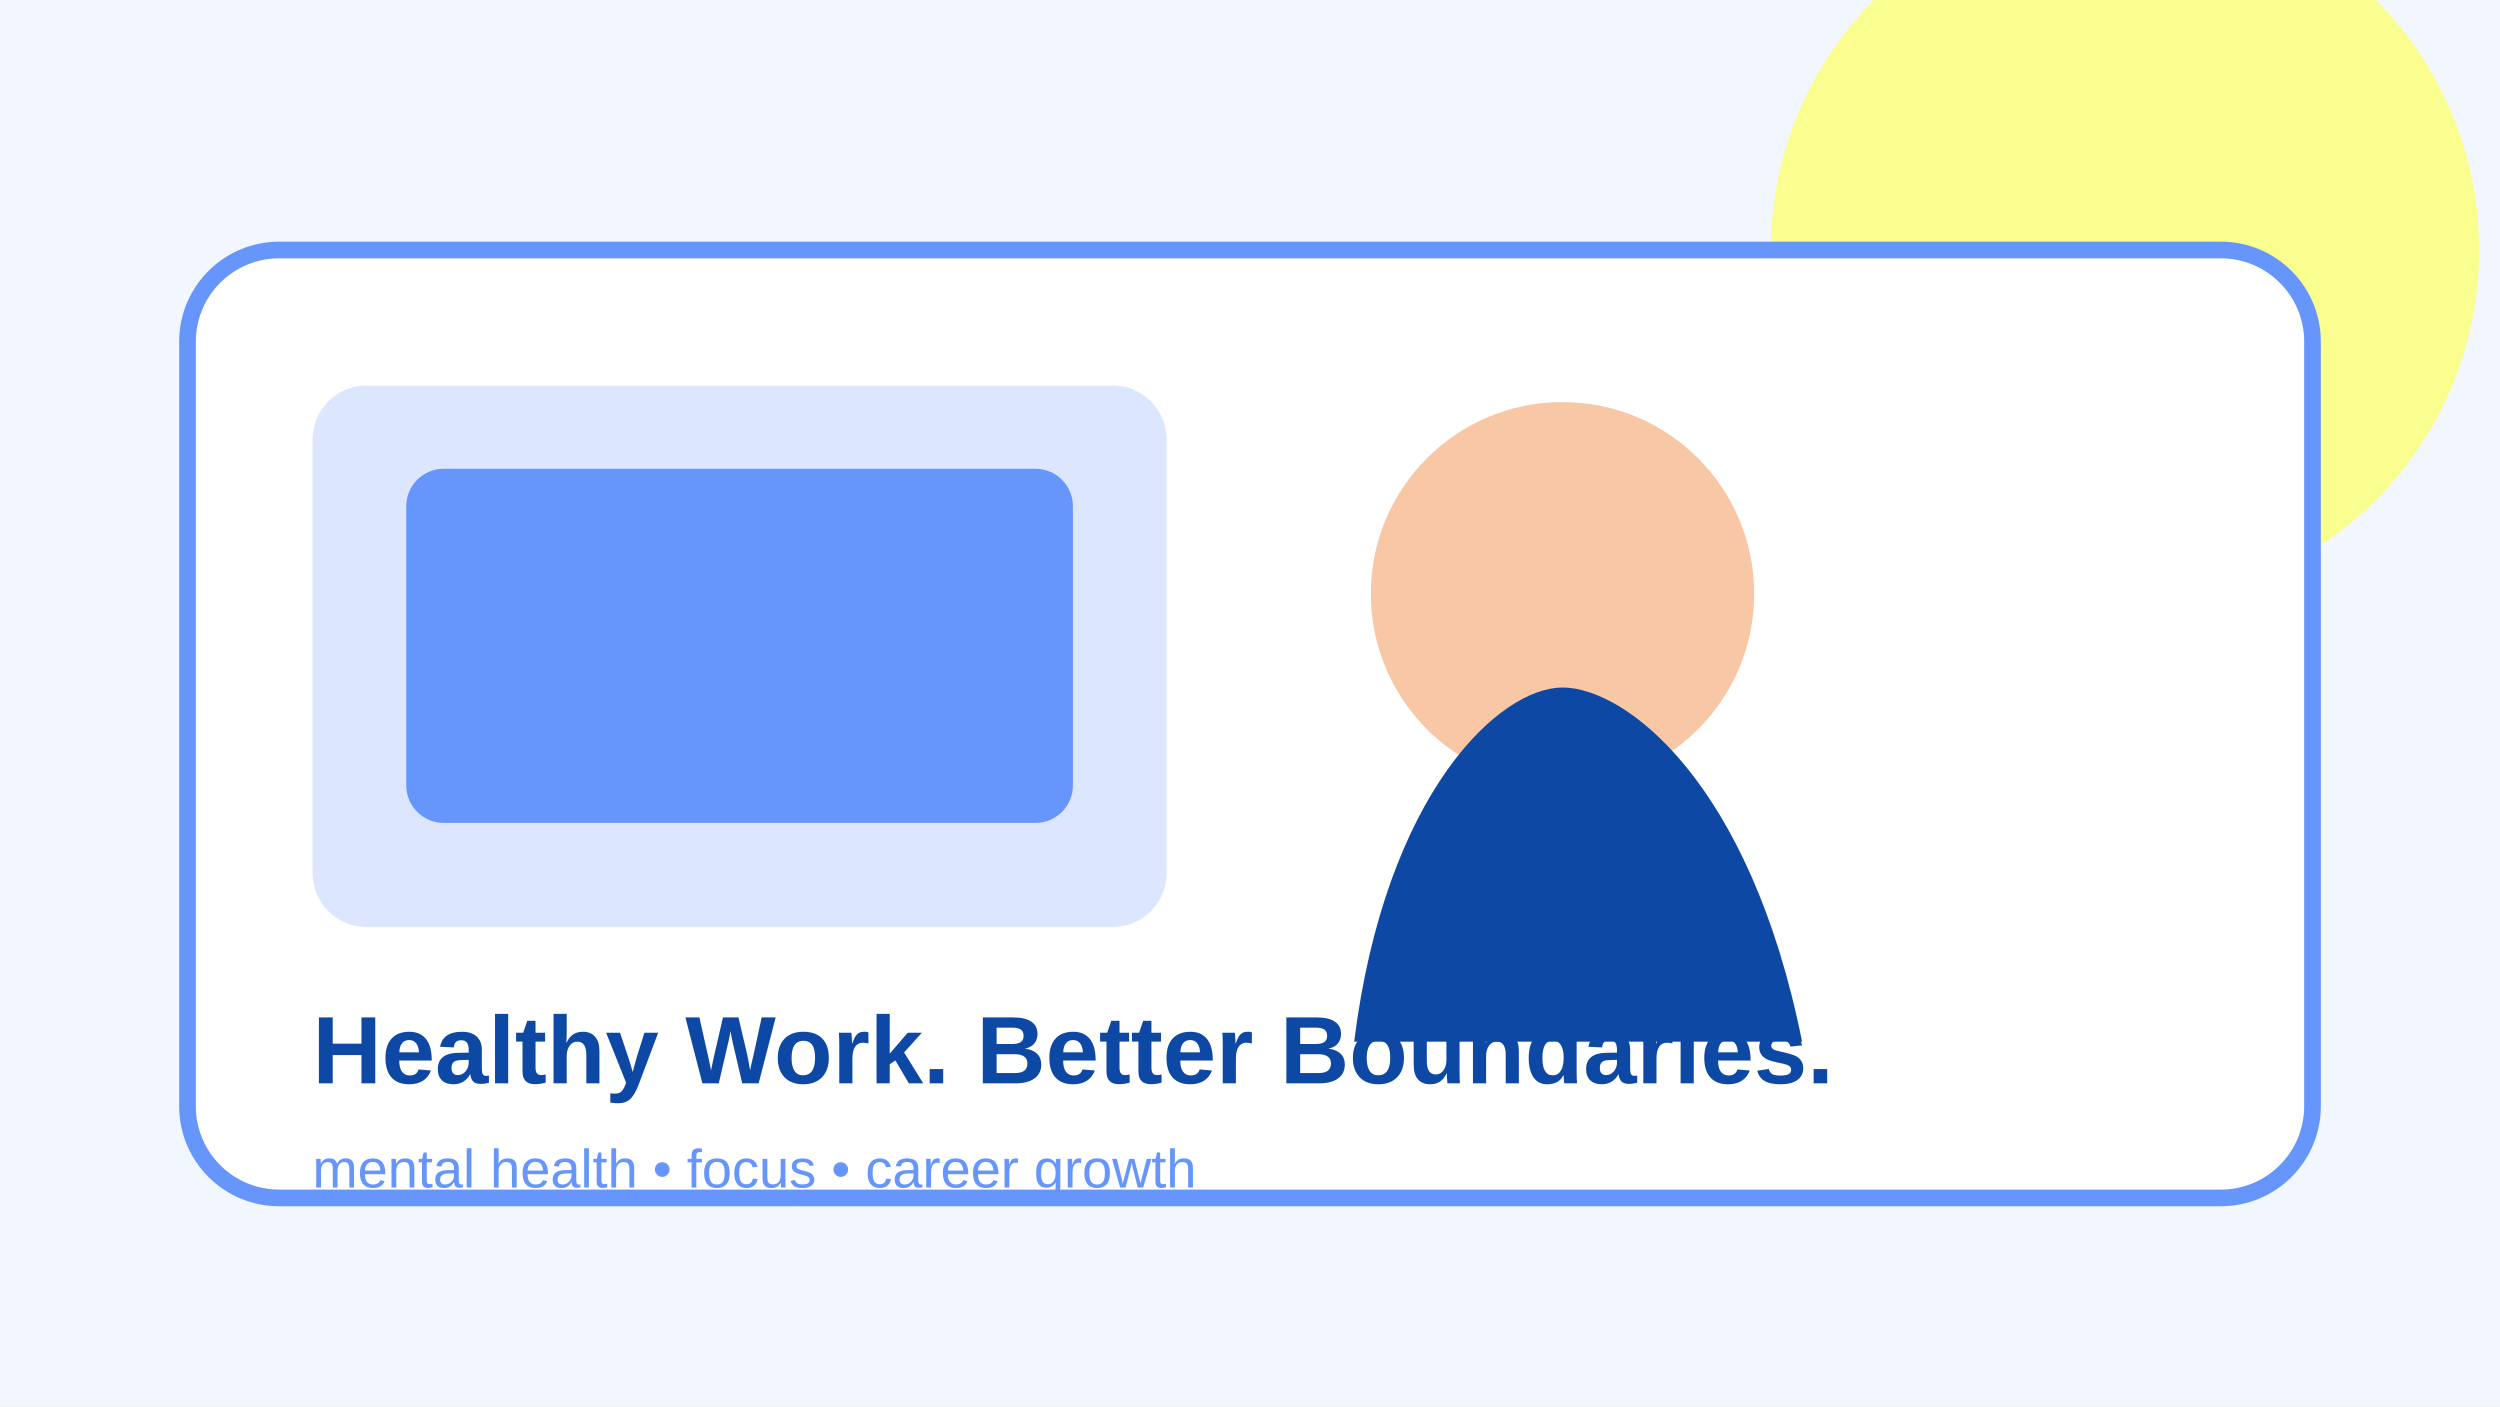
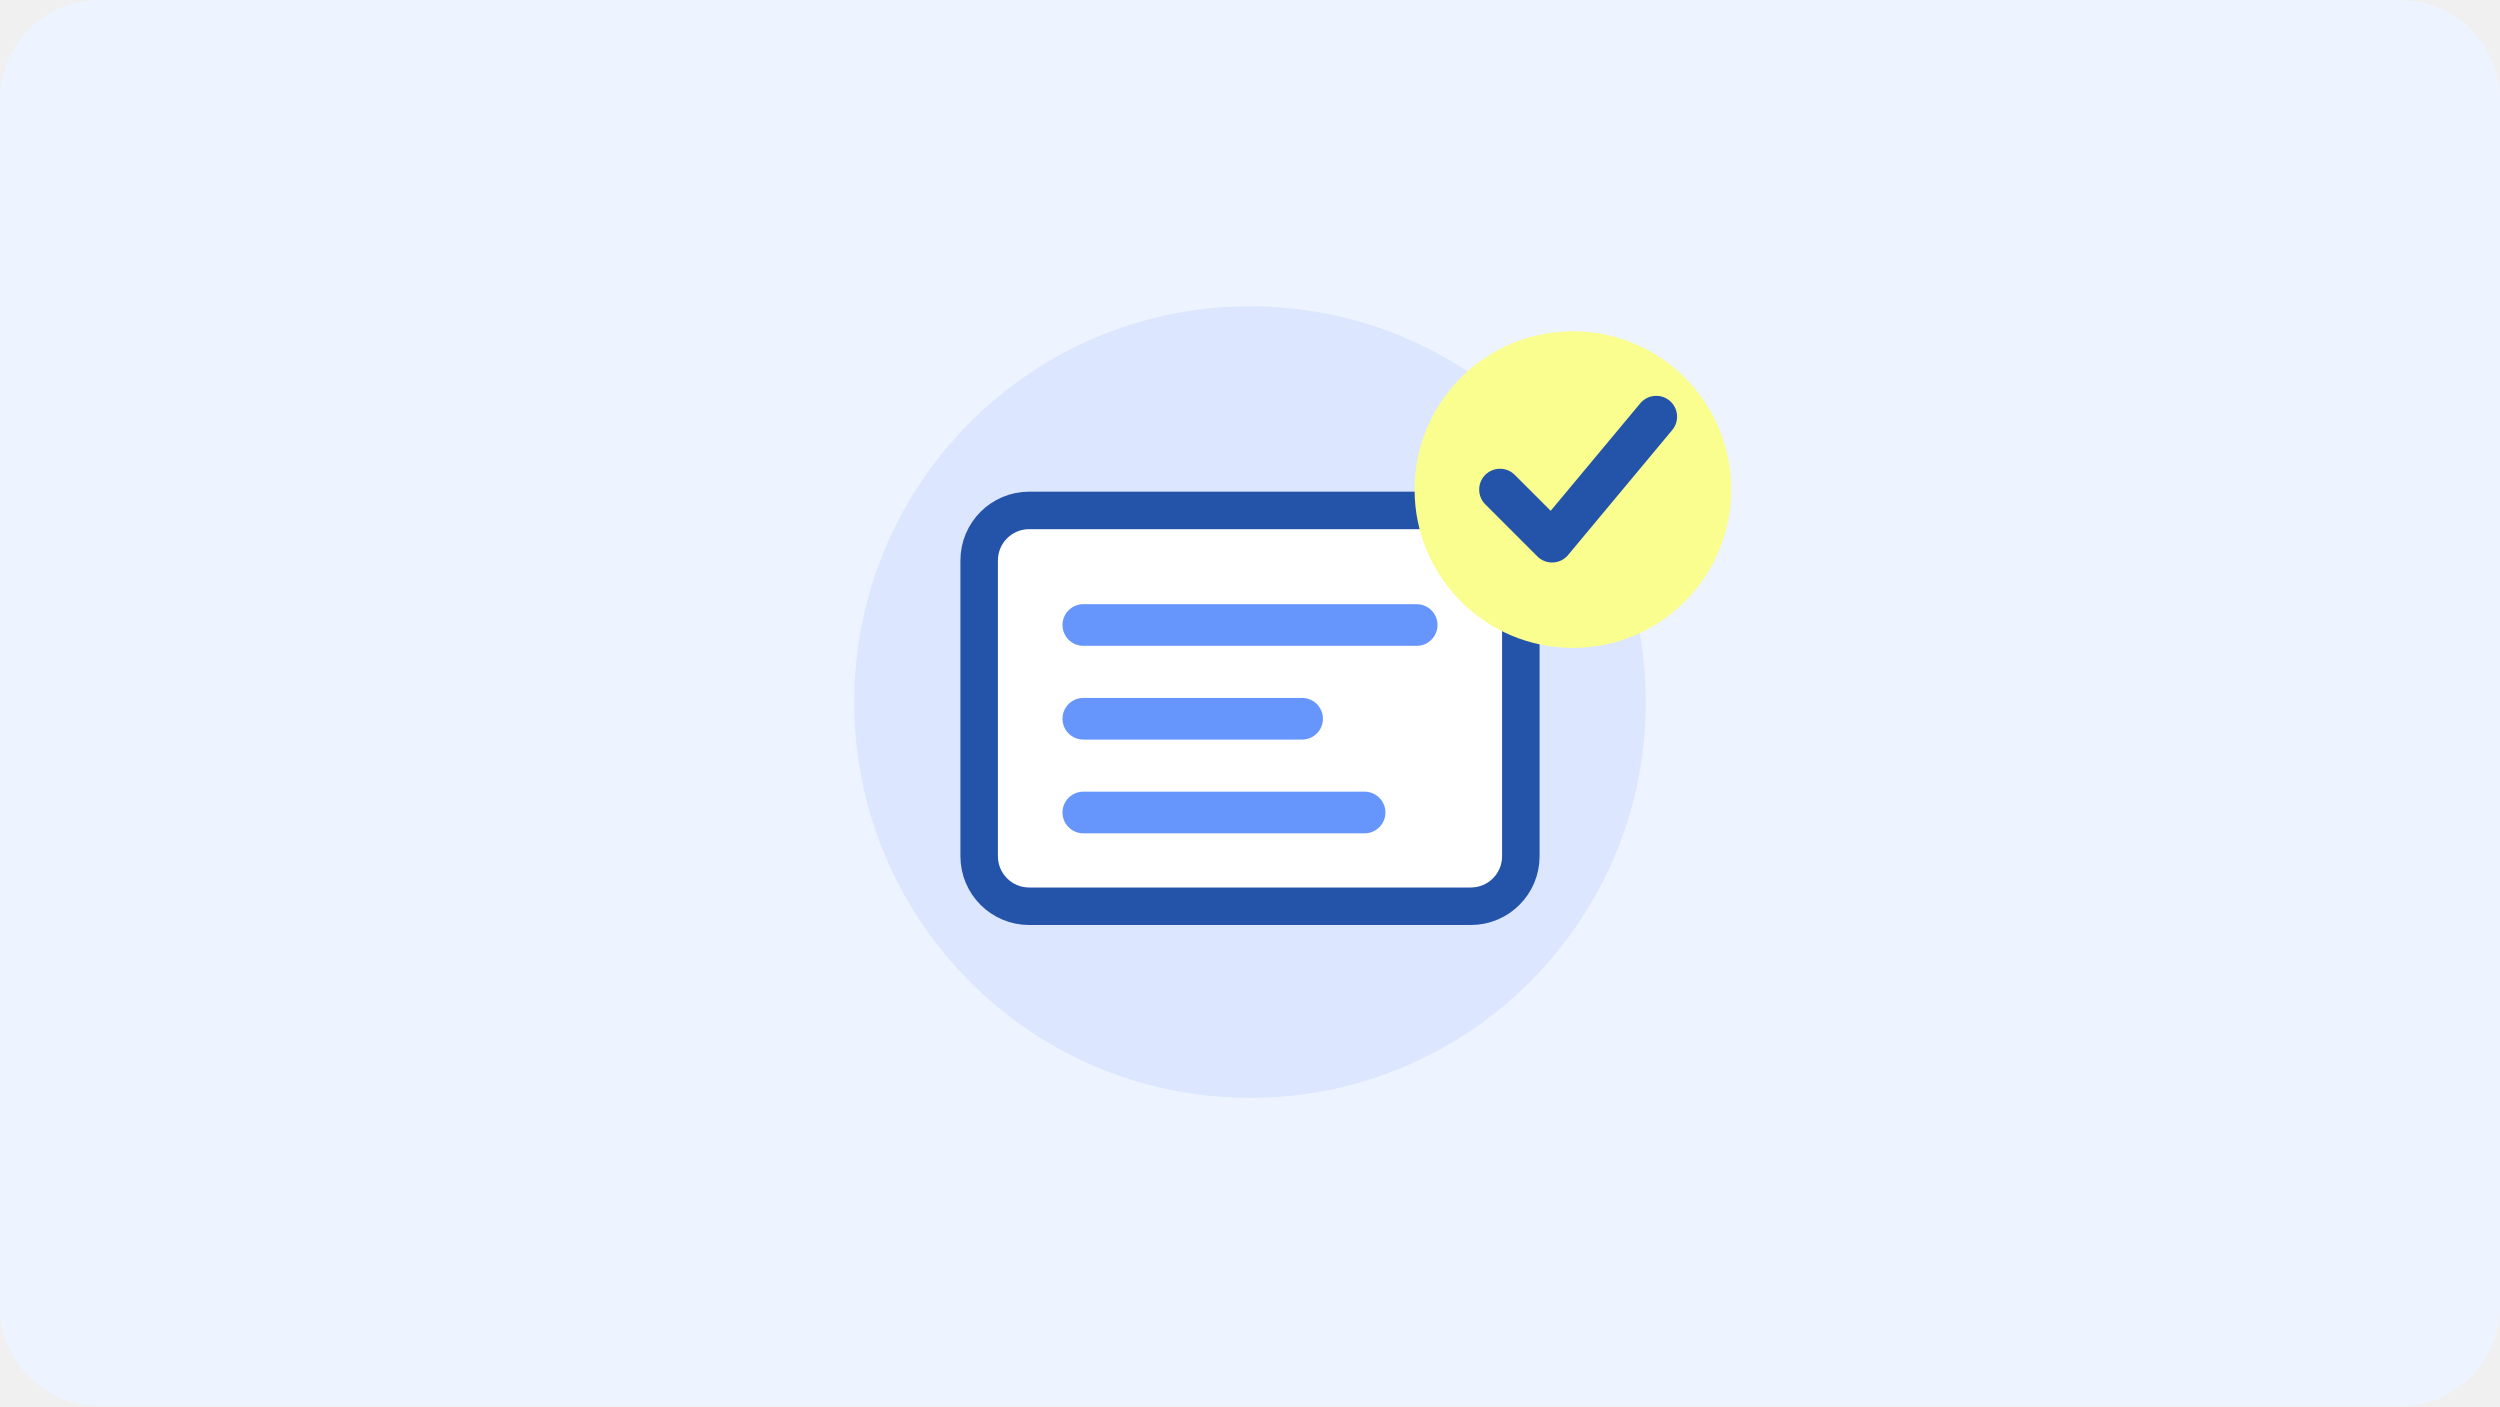
- <svg xmlns="http://www.w3.org/2000/svg" width="1200" height="675">
-   <rect width="1200" height="675" fill="#f2f6ff" />
-   <circle cx="1020" cy="120" r="170" fill="#f9fe8f" />
-   <rect x="90" y="120" width="1020" height="455" rx="44" fill="#fff" stroke="#6695fc" stroke-width="8" />
-   <rect x="150" y="185" width="410" height="260" rx="26" fill="#dce7ff" />
-   <rect x="195" y="225" width="320" height="170" rx="18" fill="#6695fc" />
-   <circle cx="750" cy="285" r="92" fill="#f7c7a6" />
-   <path d="M650 500c15-120 70-170 100-170s90 45 115 170" fill="#0c48a4" />
-   <text x="150" y="520" font-family="Arial" font-size="46" font-weight="700" fill="#0c48a4">Healthy Work. Better Boundaries.</text>
-   <text x="150" y="570" font-family="Arial" font-size="26" fill="#6695fc">mental health • focus • career growth</text>
+ <svg xmlns="http://www.w3.org/2000/svg" viewBox="0 0 1200 675">
+   <rect width="1200" height="675" rx="48" fill="#EEF4FF" />
+   <circle cx="600" cy="337" r="190" fill="#DCE7FF" />
+   <rect x="470" y="245" width="260" height="190" rx="24" fill="#fff" stroke="#2453AA" stroke-width="18" />
+   <path d="M520 300h160M520 345h105M520 390h135" stroke="#6695FC" stroke-width="20" stroke-linecap="round" />
+   <circle cx="755" cy="235" r="76" fill="#F9FE8F" />
+   <path d="M720 235l25 25 50-60" fill="none" stroke="#2453AA" stroke-width="20" stroke-linecap="round" stroke-linejoin="round" />
</svg>
